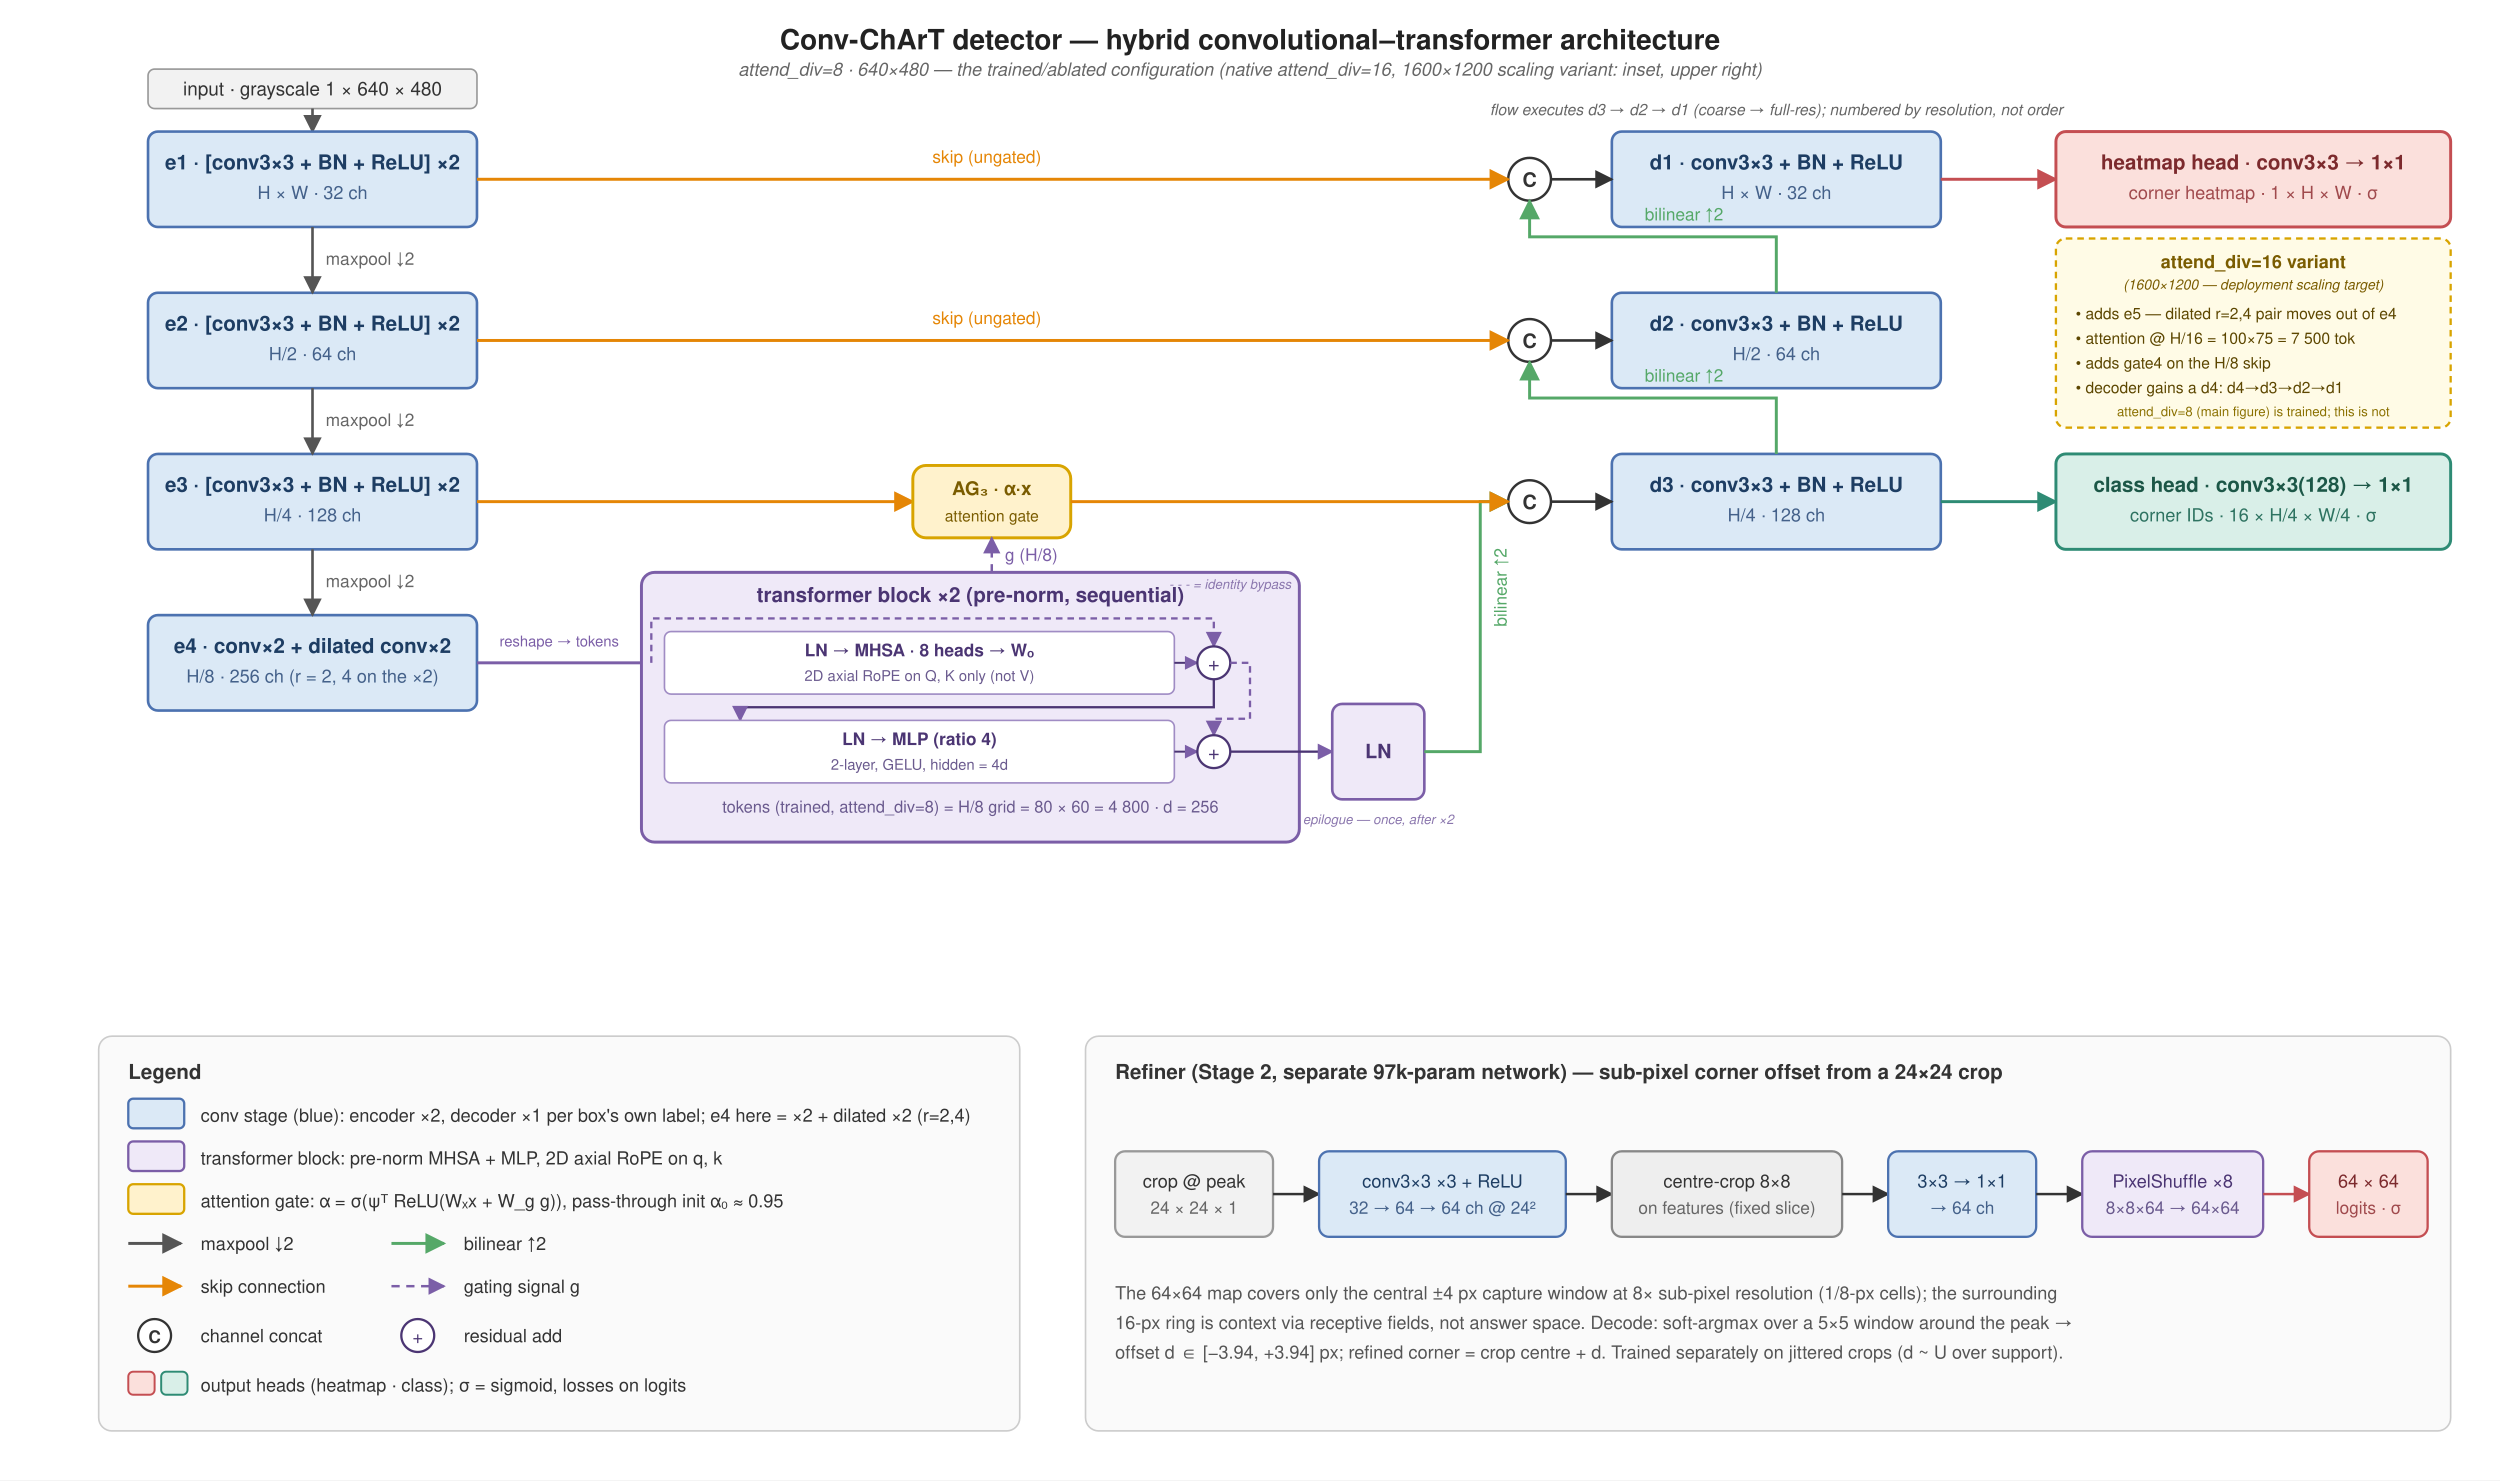
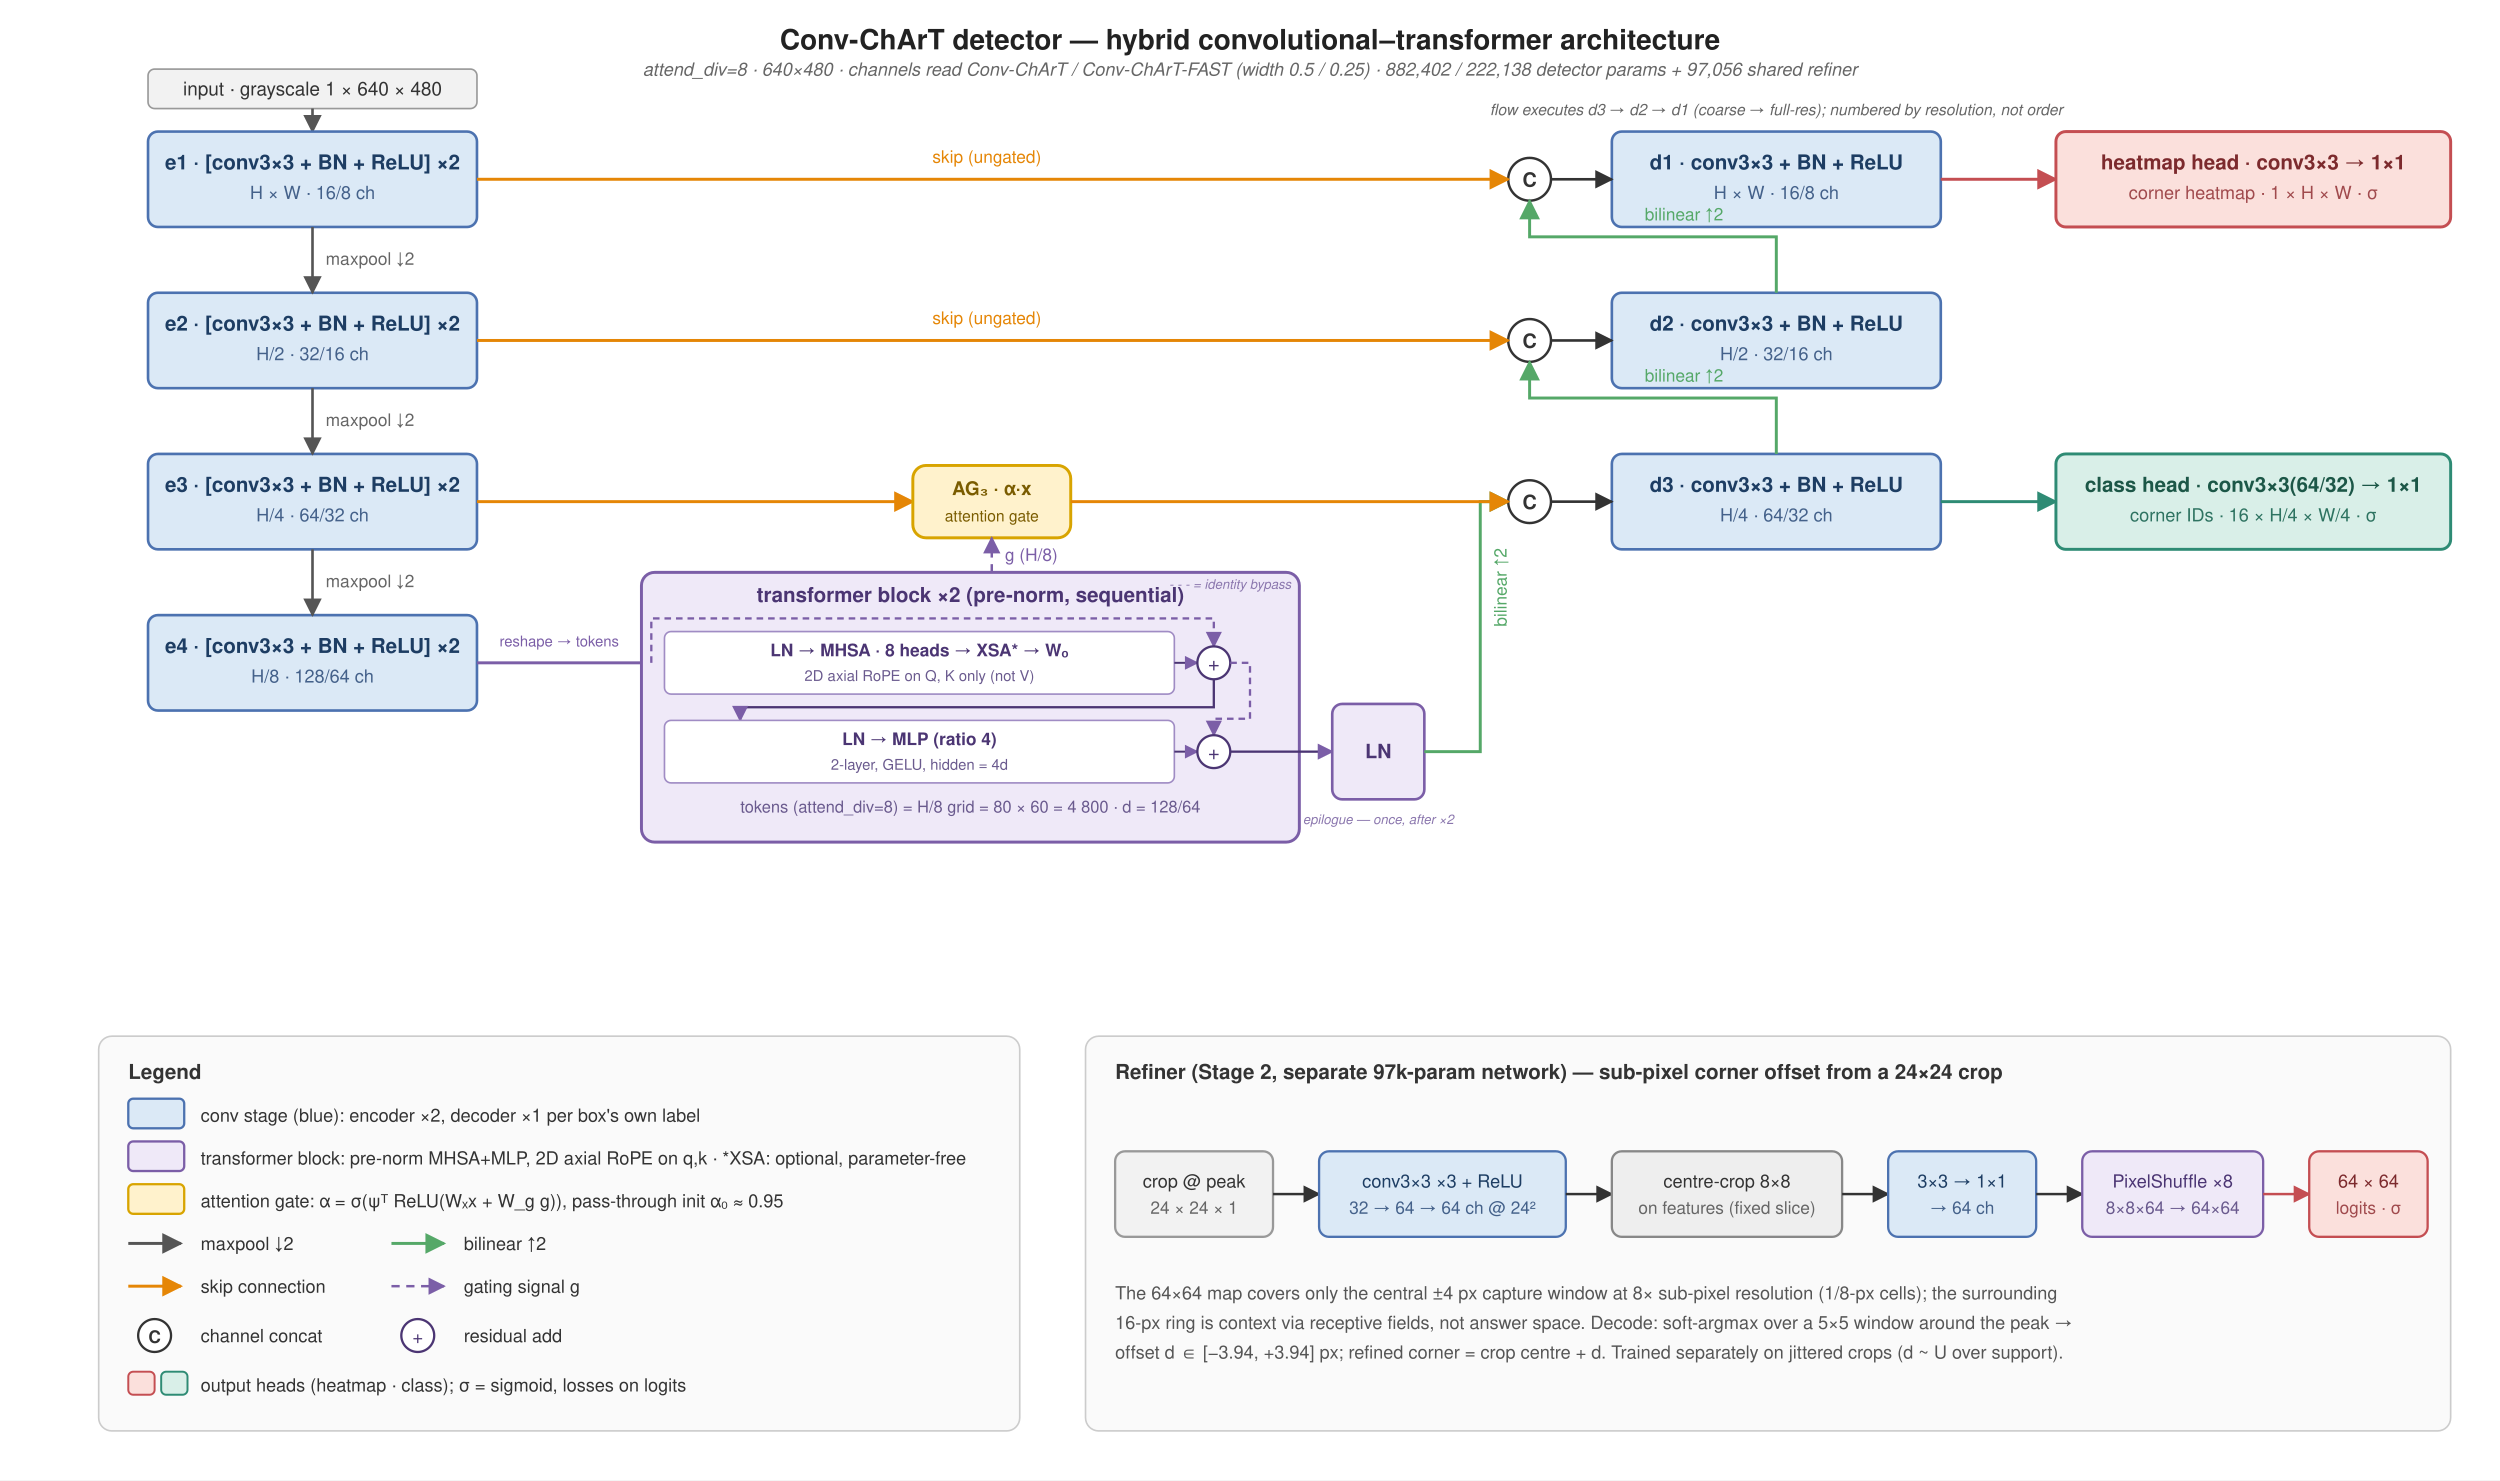
<svg xmlns="http://www.w3.org/2000/svg" width="1520" height="900" viewBox="0 0 1520 900" font-family="Helvetica, Arial, sans-serif">
  <defs>
    <marker id="aGray" viewBox="0 0 10 10" refX="9" refY="5" markerWidth="7" markerHeight="7" orient="auto-start-reverse">
      <path d="M 0 0 L 10 5 L 0 10 z" fill="#555555" />
    </marker>
    <marker id="aGreen" viewBox="0 0 10 10" refX="9" refY="5" markerWidth="7" markerHeight="7" orient="auto-start-reverse">
      <path d="M 0 0 L 10 5 L 0 10 z" fill="#55A868" />
    </marker>
    <marker id="aOrange" viewBox="0 0 10 10" refX="9" refY="5" markerWidth="7" markerHeight="7" orient="auto-start-reverse">
      <path d="M 0 0 L 10 5 L 0 10 z" fill="#E58606" />
    </marker>
    <marker id="aPurple" viewBox="0 0 10 10" refX="9" refY="5" markerWidth="7" markerHeight="7" orient="auto-start-reverse">
      <path d="M 0 0 L 10 5 L 0 10 z" fill="#7B5EA7" />
    </marker>
    <marker id="aRed" viewBox="0 0 10 10" refX="9" refY="5" markerWidth="7" markerHeight="7" orient="auto-start-reverse">
      <path d="M 0 0 L 10 5 L 0 10 z" fill="#C44E52" />
    </marker>
    <marker id="aTeal" viewBox="0 0 10 10" refX="9" refY="5" markerWidth="7" markerHeight="7" orient="auto-start-reverse">
      <path d="M 0 0 L 10 5 L 0 10 z" fill="#2E8B74" />
    </marker>
    <marker id="aDark" viewBox="0 0 10 10" refX="9" refY="5" markerWidth="7" markerHeight="7" orient="auto-start-reverse">
      <path d="M 0 0 L 10 5 L 0 10 z" fill="#333333" />
    </marker>
  </defs>
  <rect x="0" y="0" width="1520" height="900" fill="#ffffff" />
  <text x="760" y="30" text-anchor="middle" font-size="17" fill="#222222" font-weight="bold">Conv-ChArT detector — hybrid convolutional–transformer architecture</text>
-   <text x="760" y="46" text-anchor="middle" font-size="11" fill="#666666" font-style="italic">attend_div=8 · 640×480 — the trained/ablated configuration (native attend_div=16, 1600×1200 scaling variant: inset, upper right)</text>
+   <text x="760" y="46" text-anchor="middle" font-size="11" fill="#666666" font-style="italic">attend_div=8 · 640×480 · channels read Conv-ChArT / Conv-ChArT-FAST (width 0.5 / 0.25) · 882,402 / 222,138 detector params + 97,056 shared refiner</text>
  <rect x="90" y="42" width="200" height="24" rx="4" fill="#f2f2f2" stroke="#999999" />
  <text x="190" y="58" text-anchor="middle" font-size="11.5" fill="#333333">input · grayscale 1 × 640 × 480</text>
  <line x1="190" y1="66" x2="190" y2="80" stroke="#555555" stroke-width="1.6" marker-end="url(#aGray)" />
  <g stroke="#4C72B0" fill="#dbe9f6" stroke-width="1.6">
    <rect x="90" y="80" width="200" height="58" rx="6" />
    <rect x="90" y="178" width="200" height="58" rx="6" />
    <rect x="90" y="276" width="200" height="58" rx="6" />
    <rect x="90" y="374" width="200" height="58" rx="6" />
  </g>
  <g font-size="12.5" fill="#1d3d63" text-anchor="middle">
    <text x="190" y="103" font-weight="bold">e1 · [conv3×3 + BN + ReLU] ×2</text>
-     <text x="190" y="121" font-size="11" fill="#44618a">H × W · 32 ch</text>
+     <text x="190" y="121" font-size="11" fill="#44618a">H × W · 16/8 ch</text>
    <text x="190" y="201" font-weight="bold">e2 · [conv3×3 + BN + ReLU] ×2</text>
-     <text x="190" y="219" font-size="11" fill="#44618a">H/2 · 64 ch</text>
+     <text x="190" y="219" font-size="11" fill="#44618a">H/2 · 32/16 ch</text>
    <text x="190" y="299" font-weight="bold">e3 · [conv3×3 + BN + ReLU] ×2</text>
-     <text x="190" y="317" font-size="11" fill="#44618a">H/4 · 128 ch</text>
-     <text x="190" y="397" font-weight="bold">e4 · conv×2 + dilated conv×2</text>
-     <text x="190" y="415" font-size="11" fill="#44618a">H/8 · 256 ch (r = 2, 4 on the ×2)</text>
+     <text x="190" y="317" font-size="11" fill="#44618a">H/4 · 64/32 ch</text>
+     <text x="190" y="397" font-weight="bold">e4 · [conv3×3 + BN + ReLU] ×2</text>
+     <text x="190" y="415" font-size="11" fill="#44618a">H/8 · 128/64 ch</text>
  </g>
  <g stroke="#555555" stroke-width="1.6">
    <line x1="190" y1="138" x2="190" y2="178" marker-end="url(#aGray)" />
    <line x1="190" y1="236" x2="190" y2="276" marker-end="url(#aGray)" />
    <line x1="190" y1="334" x2="190" y2="374" marker-end="url(#aGray)" />
  </g>
  <g font-size="10.5" fill="#666666">
    <text x="198" y="161">maxpool ↓2</text>
    <text x="198" y="259">maxpool ↓2</text>
    <text x="198" y="357">maxpool ↓2</text>
  </g>
  <line x1="290" y1="403" x2="404" y2="403" stroke="#7B5EA7" stroke-width="1.8" marker-end="url(#aPurple)" />
  <text x="340" y="393" text-anchor="middle" font-size="9" fill="#7B5EA7">reshape → tokens</text>
  <circle cx="396" cy="403" r="2.5" fill="#7B5EA7" />
  <rect x="390" y="348" width="400" height="164" rx="8" fill="#efe9f8" stroke="#7B5EA7" stroke-width="1.8" />
  <text x="590" y="366" text-anchor="middle" font-size="12.5" fill="#4b3573" font-weight="bold">transformer block ×2 (pre-norm, sequential)</text>
  <text x="785" y="358" text-anchor="end" font-size="8" fill="#8a76ad" font-style="italic">- - - = identity bypass</text>
  <polyline points="396,403 396,376 738,376 738,393" fill="none" stroke="#7B5EA7" stroke-width="1.4" stroke-dasharray="4 3" marker-end="url(#aPurple)" />
  <rect x="404" y="384" width="310" height="38" rx="4" fill="#ffffff" stroke="#a08cc4" stroke-width="1" />
-   <text x="559" y="399" text-anchor="middle" font-size="10.5" fill="#4b3573" font-weight="bold">LN → MHSA · 8 heads → Wₒ</text>
+   <text x="559" y="399" text-anchor="middle" font-size="10.5" fill="#4b3573" font-weight="bold">LN → MHSA · 8 heads → XSA* → Wₒ</text>
  <text x="559" y="414" text-anchor="middle" font-size="9" fill="#6a5a8e">2D axial RoPE on Q, K only (not V)</text>
  <line x1="714" y1="403" x2="728" y2="403" stroke="#4b3573" stroke-width="1.2" marker-end="url(#aPurple)" />
  <circle cx="738" cy="403" r="10" fill="#ffffff" stroke="#4b3573" stroke-width="1.4" />
  <text x="738" y="407.5" text-anchor="middle" font-size="12" fill="#4b3573">+</text>
  <polyline points="738,413 738,430 450,430 450,438" fill="none" stroke="#4b3573" stroke-width="1.4" marker-end="url(#aPurple)" />
  <polyline points="748,403 760,403 760,437 738,437 738,447" fill="none" stroke="#7B5EA7" stroke-width="1.4" stroke-dasharray="4 3" marker-end="url(#aPurple)" />
  <rect x="404" y="438" width="310" height="38" rx="4" fill="#ffffff" stroke="#a08cc4" stroke-width="1" />
  <text x="559" y="453" text-anchor="middle" font-size="10.5" fill="#4b3573" font-weight="bold">LN → MLP (ratio 4)</text>
  <text x="559" y="468" text-anchor="middle" font-size="9" fill="#6a5a8e">2-layer, GELU, hidden = 4d</text>
  <line x1="714" y1="457" x2="728" y2="457" stroke="#4b3573" stroke-width="1.2" marker-end="url(#aPurple)" />
  <circle cx="738" cy="457" r="10" fill="#ffffff" stroke="#4b3573" stroke-width="1.4" />
  <text x="738" y="461.5" text-anchor="middle" font-size="12" fill="#4b3573">+</text>
-   <text x="590" y="494" text-anchor="middle" font-size="10" fill="#6a5a8e">tokens (trained, attend_div=8) = H/8 grid = 80 × 60 = 4 800 · d = 256</text>
+   <text x="590" y="494" text-anchor="middle" font-size="10" fill="#6a5a8e">tokens (attend_div=8) = H/8 grid = 80 × 60 = 4 800 · d = 128/64</text>
  <line x1="748" y1="457" x2="810" y2="457" stroke="#4b3573" stroke-width="1.4" marker-end="url(#aPurple)" />
  <rect x="810" y="428" width="56" height="58" rx="6" fill="#efe9f8" stroke="#7B5EA7" stroke-width="1.6" />
  <text x="838" y="461" text-anchor="middle" font-size="12" fill="#4b3573" font-weight="bold">LN</text>
  <text x="838" y="501" text-anchor="middle" font-size="8" fill="#8a76ad" font-style="italic">epilogue — once, after ×2</text>
  <polyline points="866,457 900,457 900,305 917,305" fill="none" stroke="#55A868" stroke-width="1.8" marker-end="url(#aGreen)" />
  <text x="916" y="381" font-size="10.5" fill="#55A868" transform="rotate(-90 916 381)">bilinear ↑2</text>
  <g fill="#ffffff" stroke="#333333" stroke-width="1.5">
    <circle cx="930" cy="109" r="13" />
    <circle cx="930" cy="207" r="13" />
    <circle cx="930" cy="305" r="13" />
  </g>
  <g font-size="12" fill="#333333" text-anchor="middle" font-weight="bold">
    <text x="930" y="113.5">C</text>
    <text x="930" y="211.5">C</text>
    <text x="930" y="309.5">C</text>
  </g>
  <line x1="290" y1="109" x2="917" y2="109" stroke="#E58606" stroke-width="1.8" marker-end="url(#aOrange)" />
  <line x1="290" y1="207" x2="917" y2="207" stroke="#E58606" stroke-width="1.8" marker-end="url(#aOrange)" />
  <text x="600" y="99" text-anchor="middle" font-size="10.5" fill="#E58606">skip (ungated)</text>
  <text x="600" y="197" text-anchor="middle" font-size="10.5" fill="#E58606">skip (ungated)</text>
  <line x1="290" y1="305" x2="555" y2="305" stroke="#E58606" stroke-width="1.8" marker-end="url(#aOrange)" />
  <rect x="555" y="283" width="96" height="44" rx="8" fill="#fff2cc" stroke="#D8A400" stroke-width="1.8" />
  <text x="603" y="301" text-anchor="middle" font-size="11.5" fill="#7a5c00" font-weight="bold">AG₃ · α·x</text>
  <text x="603" y="317" text-anchor="middle" font-size="9.5" fill="#7a5c00">attention gate</text>
  <line x1="651" y1="305" x2="917" y2="305" stroke="#E58606" stroke-width="1.8" marker-end="url(#aOrange)" />
  <polyline points="603,348 603,327" fill="none" stroke="#7B5EA7" stroke-width="1.5" stroke-dasharray="5 4" marker-end="url(#aPurple)" />
  <text x="611" y="341" font-size="10.5" fill="#7B5EA7">g (H/8)</text>
  <text x="1080" y="70" text-anchor="middle" font-size="9.5" fill="#666666" font-style="italic">flow executes d3 → d2 → d1 (coarse → full-res); numbered by resolution, not order</text>
  <g stroke="#4C72B0" fill="#dbe9f6" stroke-width="1.6">
    <rect x="980" y="80" width="200" height="58" rx="6" />
    <rect x="980" y="178" width="200" height="58" rx="6" />
    <rect x="980" y="276" width="200" height="58" rx="6" />
  </g>
  <g font-size="12.5" fill="#1d3d63" text-anchor="middle">
    <text x="1080" y="103" font-weight="bold">d1 · conv3×3 + BN + ReLU</text>
-     <text x="1080" y="121" font-size="11" fill="#44618a">H × W · 32 ch</text>
+     <text x="1080" y="121" font-size="11" fill="#44618a">H × W · 16/8 ch</text>
    <text x="1080" y="201" font-weight="bold">d2 · conv3×3 + BN + ReLU</text>
-     <text x="1080" y="219" font-size="11" fill="#44618a">H/2 · 64 ch</text>
+     <text x="1080" y="219" font-size="11" fill="#44618a">H/2 · 32/16 ch</text>
    <text x="1080" y="299" font-weight="bold">d3 · conv3×3 + BN + ReLU</text>
-     <text x="1080" y="317" font-size="11" fill="#44618a">H/4 · 128 ch</text>
+     <text x="1080" y="317" font-size="11" fill="#44618a">H/4 · 64/32 ch</text>
  </g>
  <g stroke="#333333" stroke-width="1.6">
    <line x1="943" y1="109" x2="980" y2="109" marker-end="url(#aDark)" />
    <line x1="943" y1="207" x2="980" y2="207" marker-end="url(#aDark)" />
    <line x1="943" y1="305" x2="980" y2="305" marker-end="url(#aDark)" />
  </g>
  <g fill="none" stroke="#55A868" stroke-width="1.8">
    <polyline points="1080,276 1080,242 930,242 930,220" marker-end="url(#aGreen)" />
    <polyline points="1080,178 1080,144 930,144 930,122" marker-end="url(#aGreen)" />
  </g>
  <g font-size="10.5" fill="#55A868">
    <text x="1000" y="232">bilinear ↑2</text>
    <text x="1000" y="134">bilinear ↑2</text>
  </g>
  <line x1="1180" y1="109" x2="1250" y2="109" stroke="#C44E52" stroke-width="1.8" marker-end="url(#aRed)" />
  <rect x="1250" y="80" width="240" height="58" rx="6" fill="#fbe0dc" stroke="#C44E52" stroke-width="1.8" />
  <text x="1370" y="103" text-anchor="middle" font-size="12.5" fill="#7c2a2d" font-weight="bold">heatmap head · conv3×3 → 1×1</text>
  <text x="1370" y="121" text-anchor="middle" font-size="11" fill="#a04a4d">corner heatmap · 1 × H × W · σ</text>
  <line x1="1180" y1="305" x2="1250" y2="305" stroke="#2E8B74" stroke-width="1.8" marker-end="url(#aTeal)" />
  <rect x="1250" y="276" width="240" height="58" rx="6" fill="#d9efe8" stroke="#2E8B74" stroke-width="1.8" />
-   <text x="1370" y="299" text-anchor="middle" font-size="12.5" fill="#1c5747" font-weight="bold">class head · conv3×3(128) → 1×1</text>
+   <text x="1370" y="299" text-anchor="middle" font-size="12.5" fill="#1c5747" font-weight="bold">class head · conv3×3(64/32) → 1×1</text>
  <text x="1370" y="317" text-anchor="middle" font-size="11" fill="#2e7361">corner IDs · 16 × H/4 × W/4 · σ</text>
-   <rect x="1250" y="145" width="240" height="115" rx="6" fill="#fffbe6" stroke="#D8A400" stroke-width="1.4" stroke-dasharray="4 3" />
-   <text x="1370" y="163" text-anchor="middle" font-size="11" fill="#7a5c00" font-weight="bold">attend_div=16 variant</text>
-   <text x="1370" y="176" text-anchor="middle" font-size="8.5" fill="#7a5c00" font-style="italic">(1600×1200 — deployment scaling target)</text>
-   <g font-size="9.5" fill="#5c4600">
-     <text x="1262" y="194">• adds e5 — dilated r=2,4 pair moves out of e4</text>
-     <text x="1262" y="209">• attention @ H/16 = 100×75 = 7 500 tok</text>
-     <text x="1262" y="224">• adds gate4 on the H/8 skip</text>
-     <text x="1262" y="239">• decoder gains a d4: d4→d3→d2→d1</text>
-   </g>
-   <text x="1370" y="253" text-anchor="middle" font-size="8" fill="#8a7000">attend_div=8 (main figure) is trained; this is not</text>
  <rect x="60" y="630" width="560" height="240" rx="8" fill="#fafafa" stroke="#cccccc" />
  <text x="78" y="656" font-size="12.5" fill="#333333" font-weight="bold">Legend</text>
  <rect x="78" y="668" width="34" height="18" rx="3" fill="#dbe9f6" stroke="#4C72B0" stroke-width="1.4" />
-   <text x="122" y="682" font-size="11" fill="#333333">conv stage (blue): encoder ×2, decoder ×1 per box's own label; e4 here = ×2 + dilated ×2 (r=2,4)</text>
+   <text x="122" y="682" font-size="11" fill="#333333">conv stage (blue): encoder ×2, decoder ×1 per box's own label</text>
  <rect x="78" y="694" width="34" height="18" rx="3" fill="#efe9f8" stroke="#7B5EA7" stroke-width="1.4" />
-   <text x="122" y="708" font-size="11" fill="#333333">transformer block: pre-norm MHSA + MLP, 2D axial RoPE on q, k</text>
+   <text x="122" y="708" font-size="11" fill="#333333">transformer block: pre-norm MHSA+MLP, 2D axial RoPE on q,k · *XSA: optional, parameter-free</text>
  <rect x="78" y="720" width="34" height="18" rx="3" fill="#fff2cc" stroke="#D8A400" stroke-width="1.4" />
  <text x="122" y="734" font-size="11" fill="#333333">attention gate: α = σ(ψᵀ ReLU(Wₓx + W_g g)), pass-through init α₀ ≈ 0.95</text>
  <line x1="78" y1="756" x2="110" y2="756" stroke="#555555" stroke-width="1.8" marker-end="url(#aGray)" />
  <text x="122" y="760" font-size="11" fill="#333333">maxpool ↓2</text>
  <line x1="238" y1="756" x2="270" y2="756" stroke="#55A868" stroke-width="1.8" marker-end="url(#aGreen)" />
  <text x="282" y="760" font-size="11" fill="#333333">bilinear ↑2</text>
  <line x1="78" y1="782" x2="110" y2="782" stroke="#E58606" stroke-width="1.8" marker-end="url(#aOrange)" />
  <text x="122" y="786" font-size="11" fill="#333333">skip connection</text>
  <line x1="238" y1="782" x2="270" y2="782" stroke="#7B5EA7" stroke-width="1.5" stroke-dasharray="5 4" marker-end="url(#aPurple)" />
  <text x="282" y="786" font-size="11" fill="#333333">gating signal g</text>
  <circle cx="94" cy="812" r="10" fill="#ffffff" stroke="#333333" stroke-width="1.4" />
  <text x="94" y="816.5" text-anchor="middle" font-size="10.5" fill="#333333" font-weight="bold">C</text>
  <text x="122" y="816" font-size="11" fill="#333333">channel concat</text>
  <circle cx="254" cy="812" r="10" fill="#ffffff" stroke="#4b3573" stroke-width="1.4" />
  <text x="254" y="816.5" text-anchor="middle" font-size="11" fill="#4b3573">+</text>
  <text x="282" y="816" font-size="11" fill="#333333">residual add</text>
  <rect x="78" y="834" width="16" height="14" rx="3" fill="#fbe0dc" stroke="#C44E52" stroke-width="1.2" />
  <rect x="98" y="834" width="16" height="14" rx="3" fill="#d9efe8" stroke="#2E8B74" stroke-width="1.2" />
  <text x="122" y="846" font-size="11" fill="#333333">output heads (heatmap · class); σ = sigmoid, losses on logits</text>
  <rect x="660" y="630" width="830" height="240" rx="8" fill="#fafafa" stroke="#cccccc" />
  <text x="678" y="656" font-size="12.5" fill="#333333" font-weight="bold">Refiner (Stage 2, separate 97k-param network) — sub-pixel corner offset from a 24×24 crop</text>
  <rect x="678" y="700" width="96" height="52" rx="6" fill="#f2f2f2" stroke="#999999" stroke-width="1.4" />
  <text x="726" y="722" text-anchor="middle" font-size="11" fill="#333333">crop @ peak</text>
  <text x="726" y="738" text-anchor="middle" font-size="10.5" fill="#666666">24 × 24 × 1</text>
  <line x1="774" y1="726" x2="802" y2="726" stroke="#333333" stroke-width="1.5" marker-end="url(#aDark)" />
  <rect x="802" y="700" width="150" height="52" rx="6" fill="#dbe9f6" stroke="#4C72B0" stroke-width="1.4" />
  <text x="877" y="722" text-anchor="middle" font-size="11" fill="#1d3d63">conv3×3 ×3 + ReLU</text>
  <text x="877" y="738" text-anchor="middle" font-size="10.5" fill="#44618a">32 → 64 → 64 ch @ 24²</text>
  <line x1="952" y1="726" x2="980" y2="726" stroke="#333333" stroke-width="1.5" marker-end="url(#aDark)" />
  <rect x="980" y="700" width="140" height="52" rx="6" fill="#eeeeee" stroke="#888888" stroke-width="1.4" />
  <text x="1050" y="722" text-anchor="middle" font-size="11" fill="#333333">centre-crop 8×8</text>
  <text x="1050" y="738" text-anchor="middle" font-size="10.5" fill="#666666">on features (fixed slice)</text>
  <line x1="1120" y1="726" x2="1148" y2="726" stroke="#333333" stroke-width="1.5" marker-end="url(#aDark)" />
  <rect x="1148" y="700" width="90" height="52" rx="6" fill="#dbe9f6" stroke="#4C72B0" stroke-width="1.4" />
  <text x="1193" y="722" text-anchor="middle" font-size="11" fill="#1d3d63">3×3 → 1×1</text>
  <text x="1193" y="738" text-anchor="middle" font-size="10.5" fill="#44618a">→ 64 ch</text>
  <line x1="1238" y1="726" x2="1266" y2="726" stroke="#333333" stroke-width="1.5" marker-end="url(#aDark)" />
  <rect x="1266" y="700" width="110" height="52" rx="6" fill="#efe9f8" stroke="#7B5EA7" stroke-width="1.4" />
  <text x="1321" y="722" text-anchor="middle" font-size="11" fill="#4b3573">PixelShuffle ×8</text>
  <text x="1321" y="738" text-anchor="middle" font-size="10.5" fill="#6a5a8e">8×8×64 → 64×64</text>
  <line x1="1376" y1="726" x2="1404" y2="726" stroke="#C44E52" stroke-width="1.5" marker-end="url(#aRed)" />
  <rect x="1404" y="700" width="72" height="52" rx="6" fill="#fbe0dc" stroke="#C44E52" stroke-width="1.4" />
  <text x="1440" y="722" text-anchor="middle" font-size="11" fill="#7c2a2d">64 × 64</text>
  <text x="1440" y="738" text-anchor="middle" font-size="10.5" fill="#a04a4d">logits · σ</text>
  <text x="678" y="790" font-size="11" fill="#555555">The 64×64 map covers only the central ±4 px capture window at 8× sub-pixel resolution (1/8-px cells); the surrounding</text>
  <text x="678" y="808" font-size="11" fill="#555555">16-px ring is context via receptive fields, not answer space. Decode: soft-argmax over a 5×5 window around the peak →</text>
  <text x="678" y="826" font-size="11" fill="#555555">offset d ∈ [−3.94, +3.94] px; refined corner = crop centre + d. Trained separately on jittered crops (d ~ U over support).</text>
</svg>
